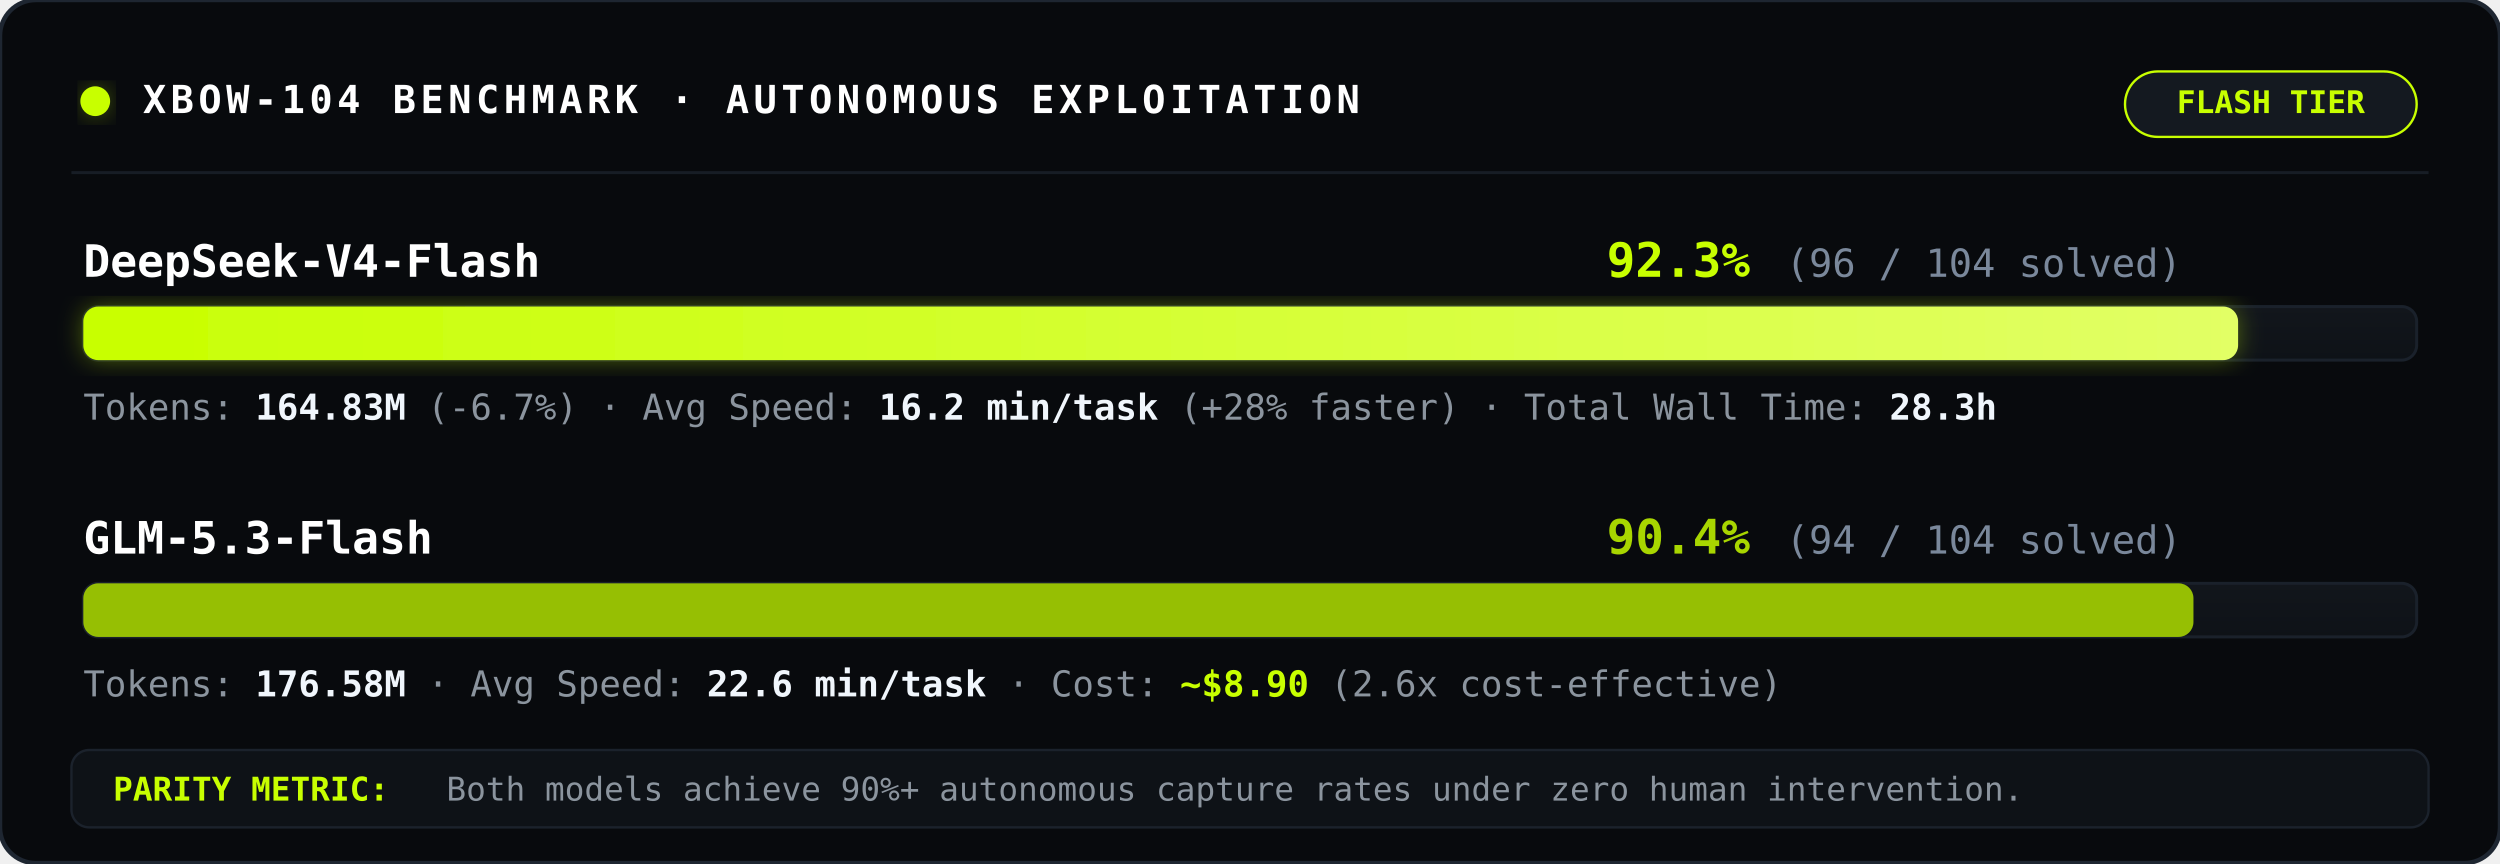
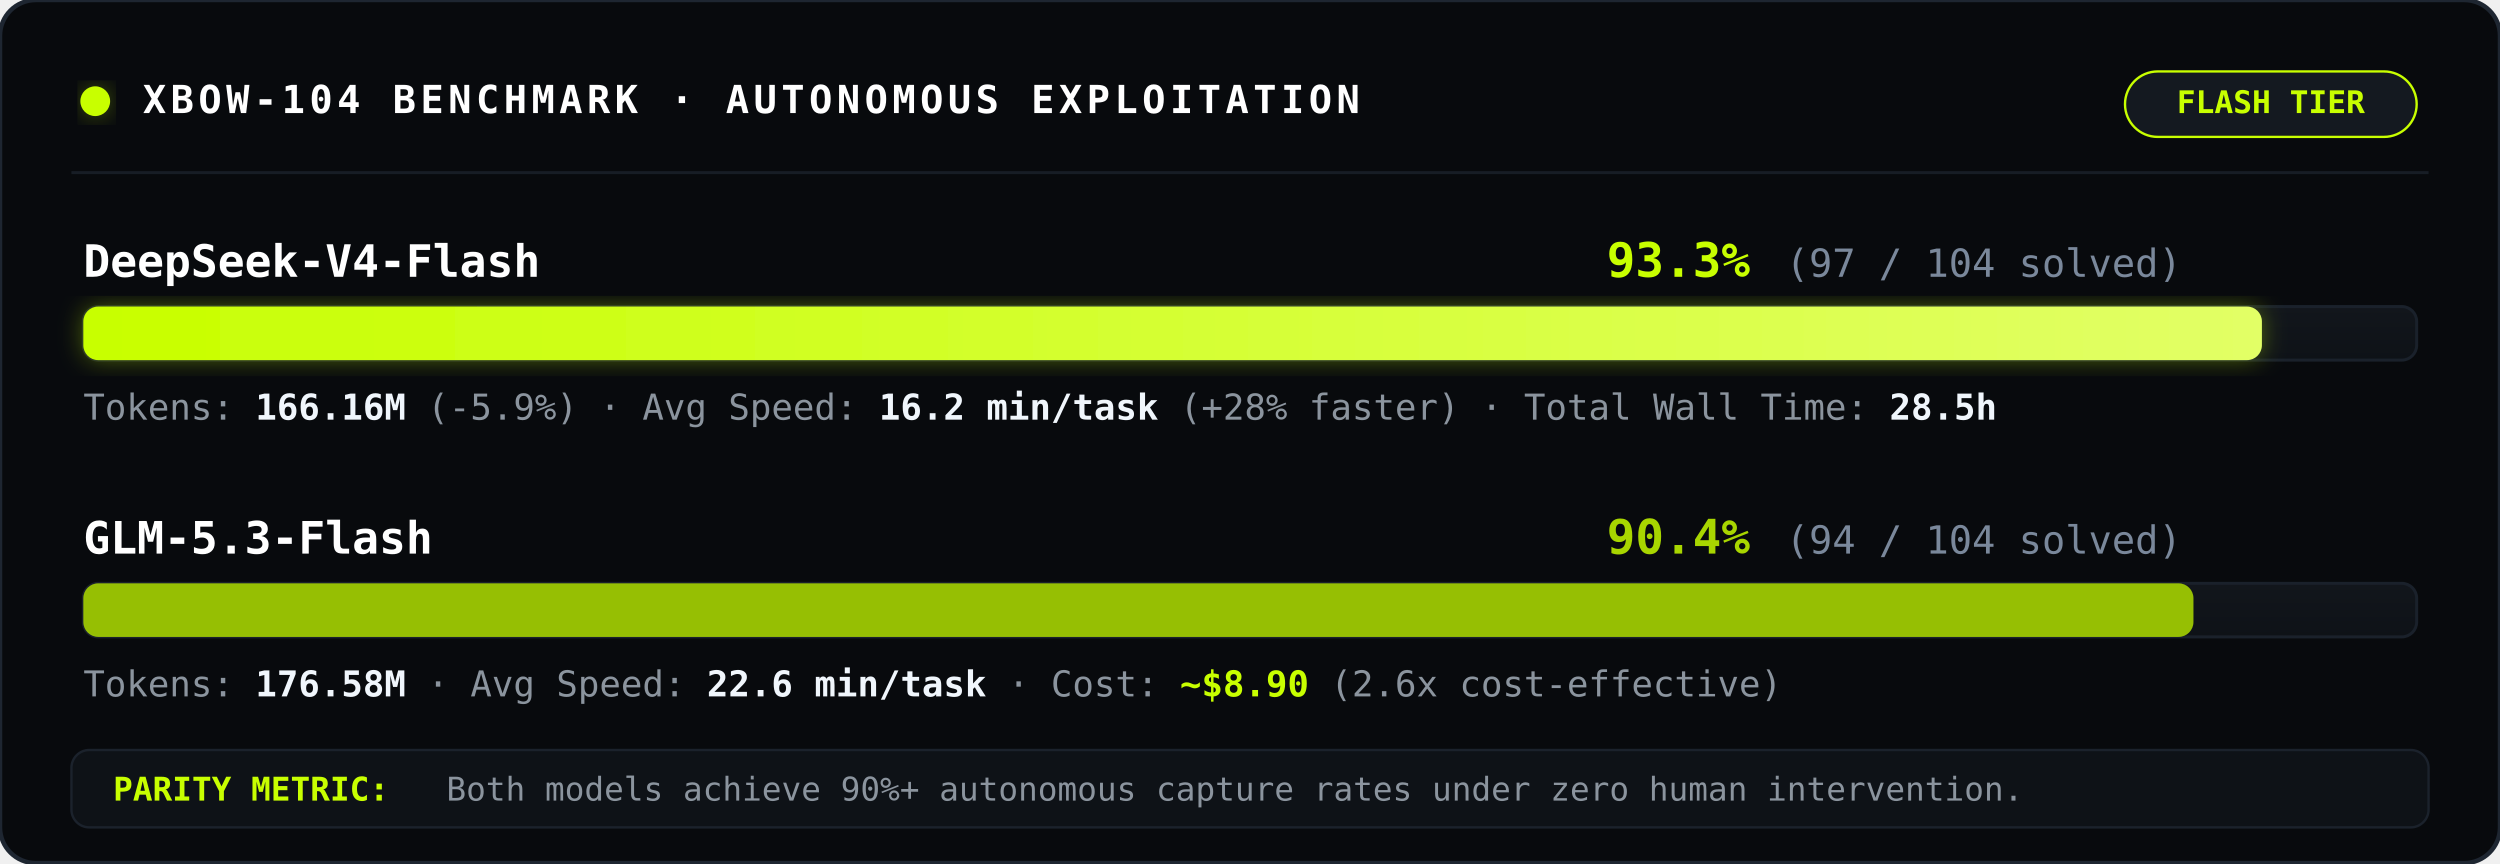
<svg xmlns="http://www.w3.org/2000/svg" viewBox="0 0 840 290" width="100%" height="auto">
  <defs>
    <linearGradient id="accentGrad" x1="0%" y1="0%" x2="100%" y2="0%">
      <stop offset="0%" stop-color="#C8FF00" />
      <stop offset="100%" stop-color="#E2FF66" />
    </linearGradient>
    <linearGradient id="barBg" x1="0%" y1="0%" x2="0%" y2="100%">
      <stop offset="0%" stop-color="#12161C" />
      <stop offset="100%" stop-color="#0E1217" />
    </linearGradient>
    <filter id="glow" x="-10%" y="-20%" width="130%" height="150%">
      <feDropShadow dx="0" dy="0" stdDeviation="4" flood-color="#C8FF00" flood-opacity="0.35" />
    </filter>
  </defs>
  <rect width="840" height="290" rx="12" fill="#080A0D" stroke="#1E2631" stroke-width="1.5" />
  <circle cx="32" cy="34" r="5" fill="#C8FF00" filter="url(#glow)" />
  <text x="48" y="38" fill="#FFFFFF" font-family="ui-monospace, 'SF Mono', Menlo, Consolas, monospace" font-size="13" font-weight="bold" letter-spacing="1.5">XBOW-104 BENCHMARK · AUTONOMOUS EXPLOITATION</text>
  <rect x="714" y="24" width="98" height="22" rx="11" fill="#141920" stroke="#C8FF00" stroke-width="0.8" />
  <text x="763" y="38" fill="#C8FF00" font-family="ui-monospace, 'SF Mono', Menlo, Consolas, monospace" font-size="10.5" font-weight="bold" text-anchor="middle">FLASH TIER</text>
  <line x1="24" y1="58" x2="816" y2="58" stroke="#171D25" stroke-width="1" />
  <g transform="translate(28, 75)">
    <text x="0" y="18" fill="#FFFFFF" font-family="ui-monospace, 'SF Mono', Menlo, Consolas, monospace" font-size="15" font-weight="bold">DeepSeek-V4-Flash</text>
-     <text x="560" y="18" fill="#C8FF00" font-family="ui-monospace, 'SF Mono', Menlo, Consolas, monospace" font-size="16" font-weight="bold" text-anchor="end">92.3%</text>
-     <text x="572" y="18" fill="#7A889B" font-family="ui-monospace, 'SF Mono', Menlo, Consolas, monospace" font-size="13">(96 / 104 solved)</text>
+     <text x="560" y="18" fill="#C8FF00" font-family="ui-monospace, 'SF Mono', Menlo, Consolas, monospace" font-size="16" font-weight="bold" text-anchor="end">93.3%</text>
+     <text x="572" y="18" fill="#7A889B" font-family="ui-monospace, 'SF Mono', Menlo, Consolas, monospace" font-size="13">(97 / 104 solved)</text>
    <rect x="0" y="28" width="784" height="18" rx="5" fill="url(#barBg)" stroke="#1A212B" stroke-width="1" />
-     <rect x="0" y="28" width="724" height="18" rx="5" fill="url(#accentGrad)" filter="url(#glow)" />
+     <rect x="0" y="28" width="732" height="18" rx="5" fill="url(#accentGrad)" filter="url(#glow)" />
    <text x="0" y="66" fill="#8B949E" font-family="ui-monospace, 'SF Mono', Menlo, Consolas, monospace" font-size="12">
-       Tokens: <tspan fill="#F0F6FC" font-weight="600">164.83M</tspan> (-6.7%)  ·  Avg Speed: <tspan fill="#F0F6FC" font-weight="600">16.2 min/task</tspan> (+28% faster)  ·  Total Wall Time: <tspan fill="#F0F6FC" font-weight="600">28.3h</tspan>
+       Tokens: <tspan fill="#F0F6FC" font-weight="600">166.16M</tspan> (-5.9%)  ·  Avg Speed: <tspan fill="#F0F6FC" font-weight="600">16.2 min/task</tspan> (+28% faster)  ·  Total Wall Time: <tspan fill="#F0F6FC" font-weight="600">28.5h</tspan>
    </text>
  </g>
  <g transform="translate(28, 168)">
    <text x="0" y="18" fill="#FFFFFF" font-family="ui-monospace, 'SF Mono', Menlo, Consolas, monospace" font-size="15" font-weight="bold">GLM-5.3-Flash</text>
    <text x="560" y="18" fill="#A8D600" font-family="ui-monospace, 'SF Mono', Menlo, Consolas, monospace" font-size="16" font-weight="bold" text-anchor="end">90.4%</text>
    <text x="572" y="18" fill="#7A889B" font-family="ui-monospace, 'SF Mono', Menlo, Consolas, monospace" font-size="13">(94 / 104 solved)</text>
    <rect x="0" y="28" width="784" height="18" rx="5" fill="url(#barBg)" stroke="#1A212B" stroke-width="1" />
    <rect x="0" y="28" width="709" height="18" rx="5" fill="#A8D600" opacity="0.88" />
    <text x="0" y="66" fill="#8B949E" font-family="ui-monospace, 'SF Mono', Menlo, Consolas, monospace" font-size="12">
      Tokens: <tspan fill="#F0F6FC" font-weight="600">176.58M</tspan>  ·  Avg Speed: <tspan fill="#F0F6FC" font-weight="600">22.6 min/task</tspan>  ·  Cost: <tspan fill="#C8FF00" font-weight="bold">~$8.90</tspan> (2.6x cost-effective)
    </text>
  </g>
  <rect x="24" y="252" width="792" height="26" rx="6" fill="#0E1217" stroke="#1B222C" stroke-width="0.8" />
  <text x="38" y="269" fill="#C8FF00" font-family="ui-monospace, 'SF Mono', Menlo, Consolas, monospace" font-size="11" font-weight="bold">PARITY METRIC:</text>
  <text x="150" y="269" fill="#8B949E" font-family="ui-monospace, 'SF Mono', Menlo, Consolas, monospace" font-size="11">Both models achieve 90%+ autonomous capture rates under zero human intervention.</text>
</svg>
